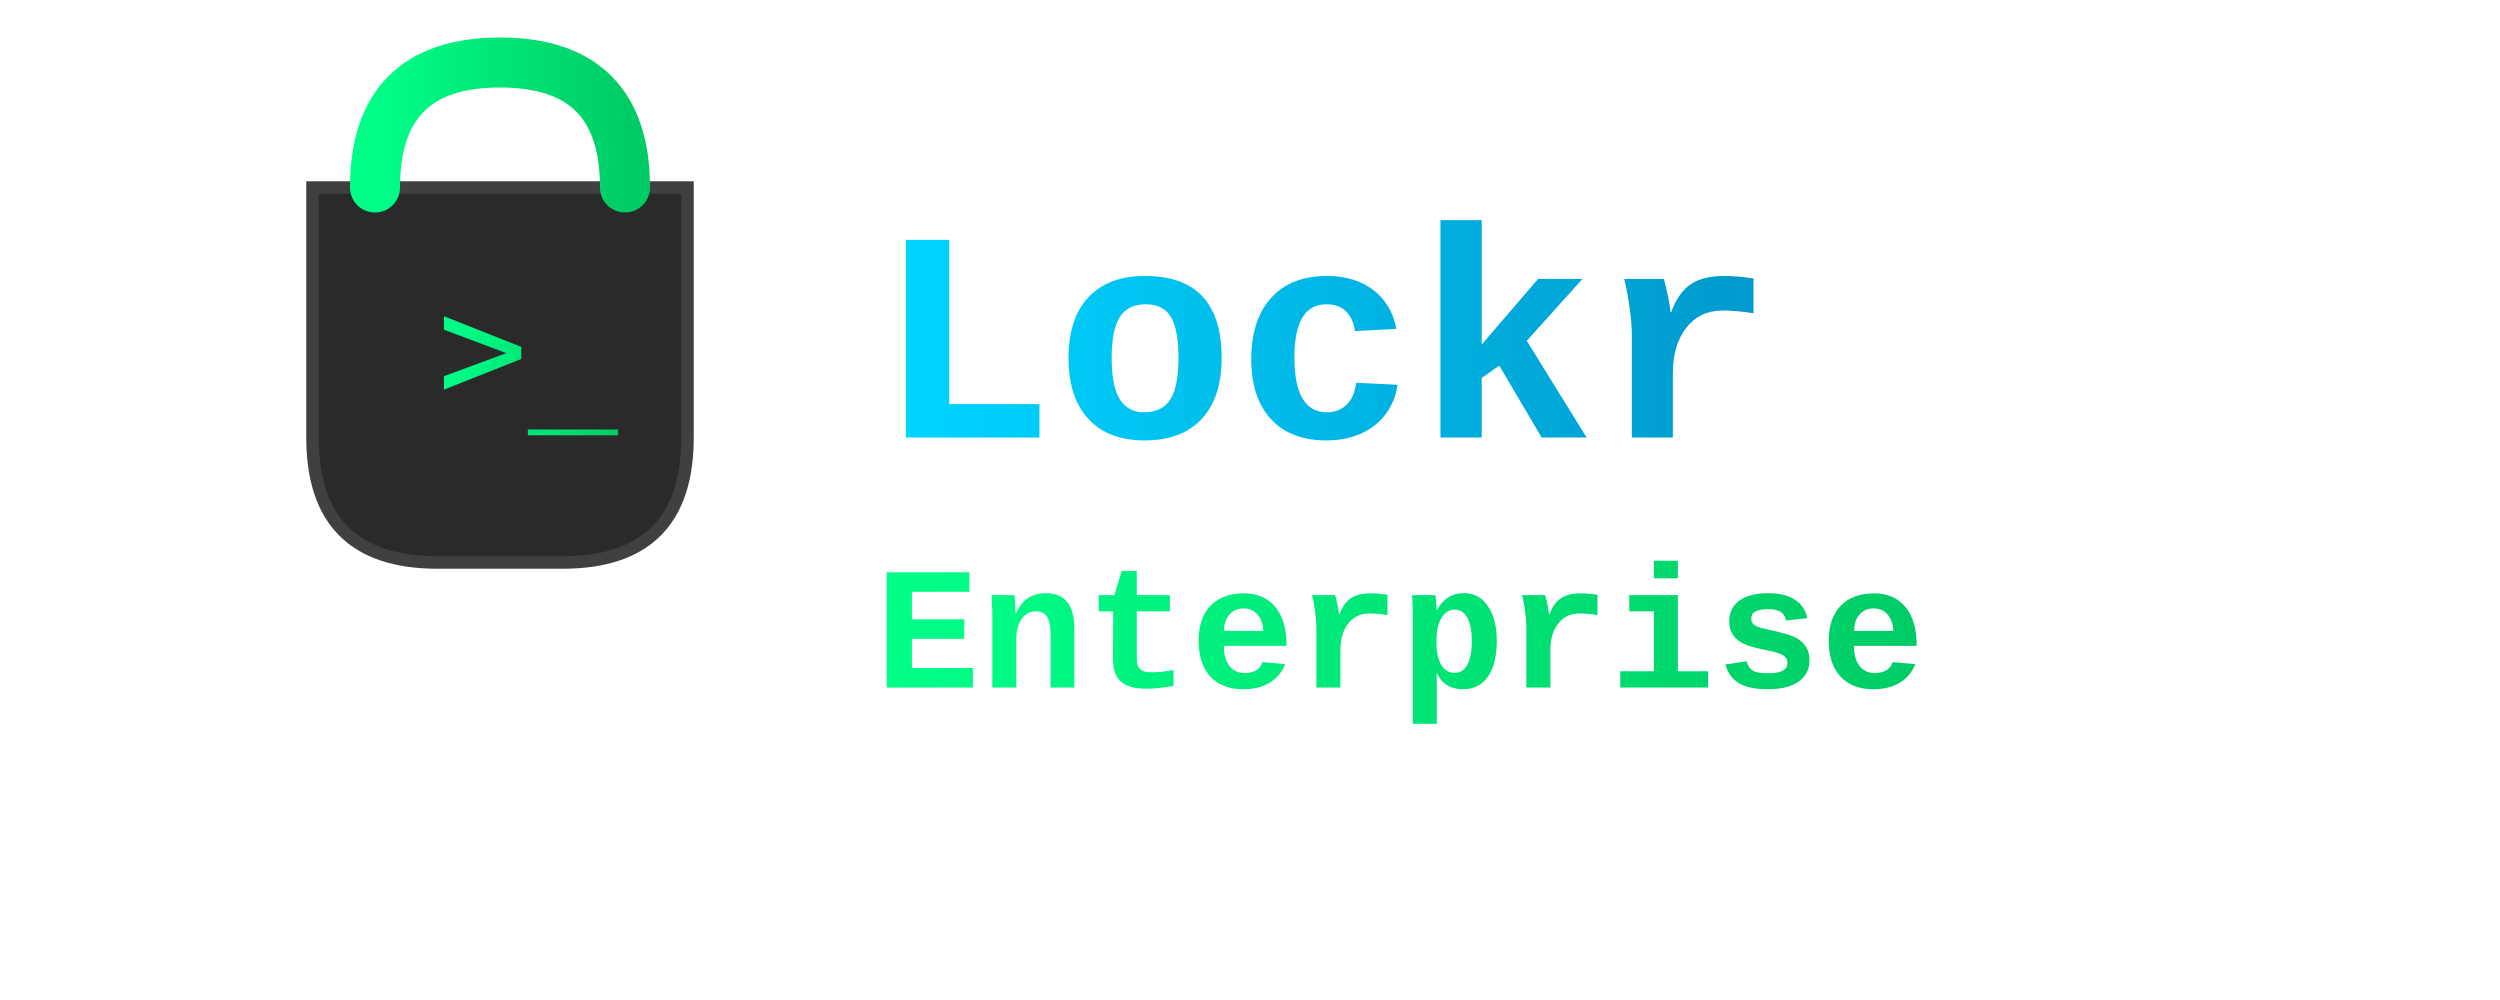
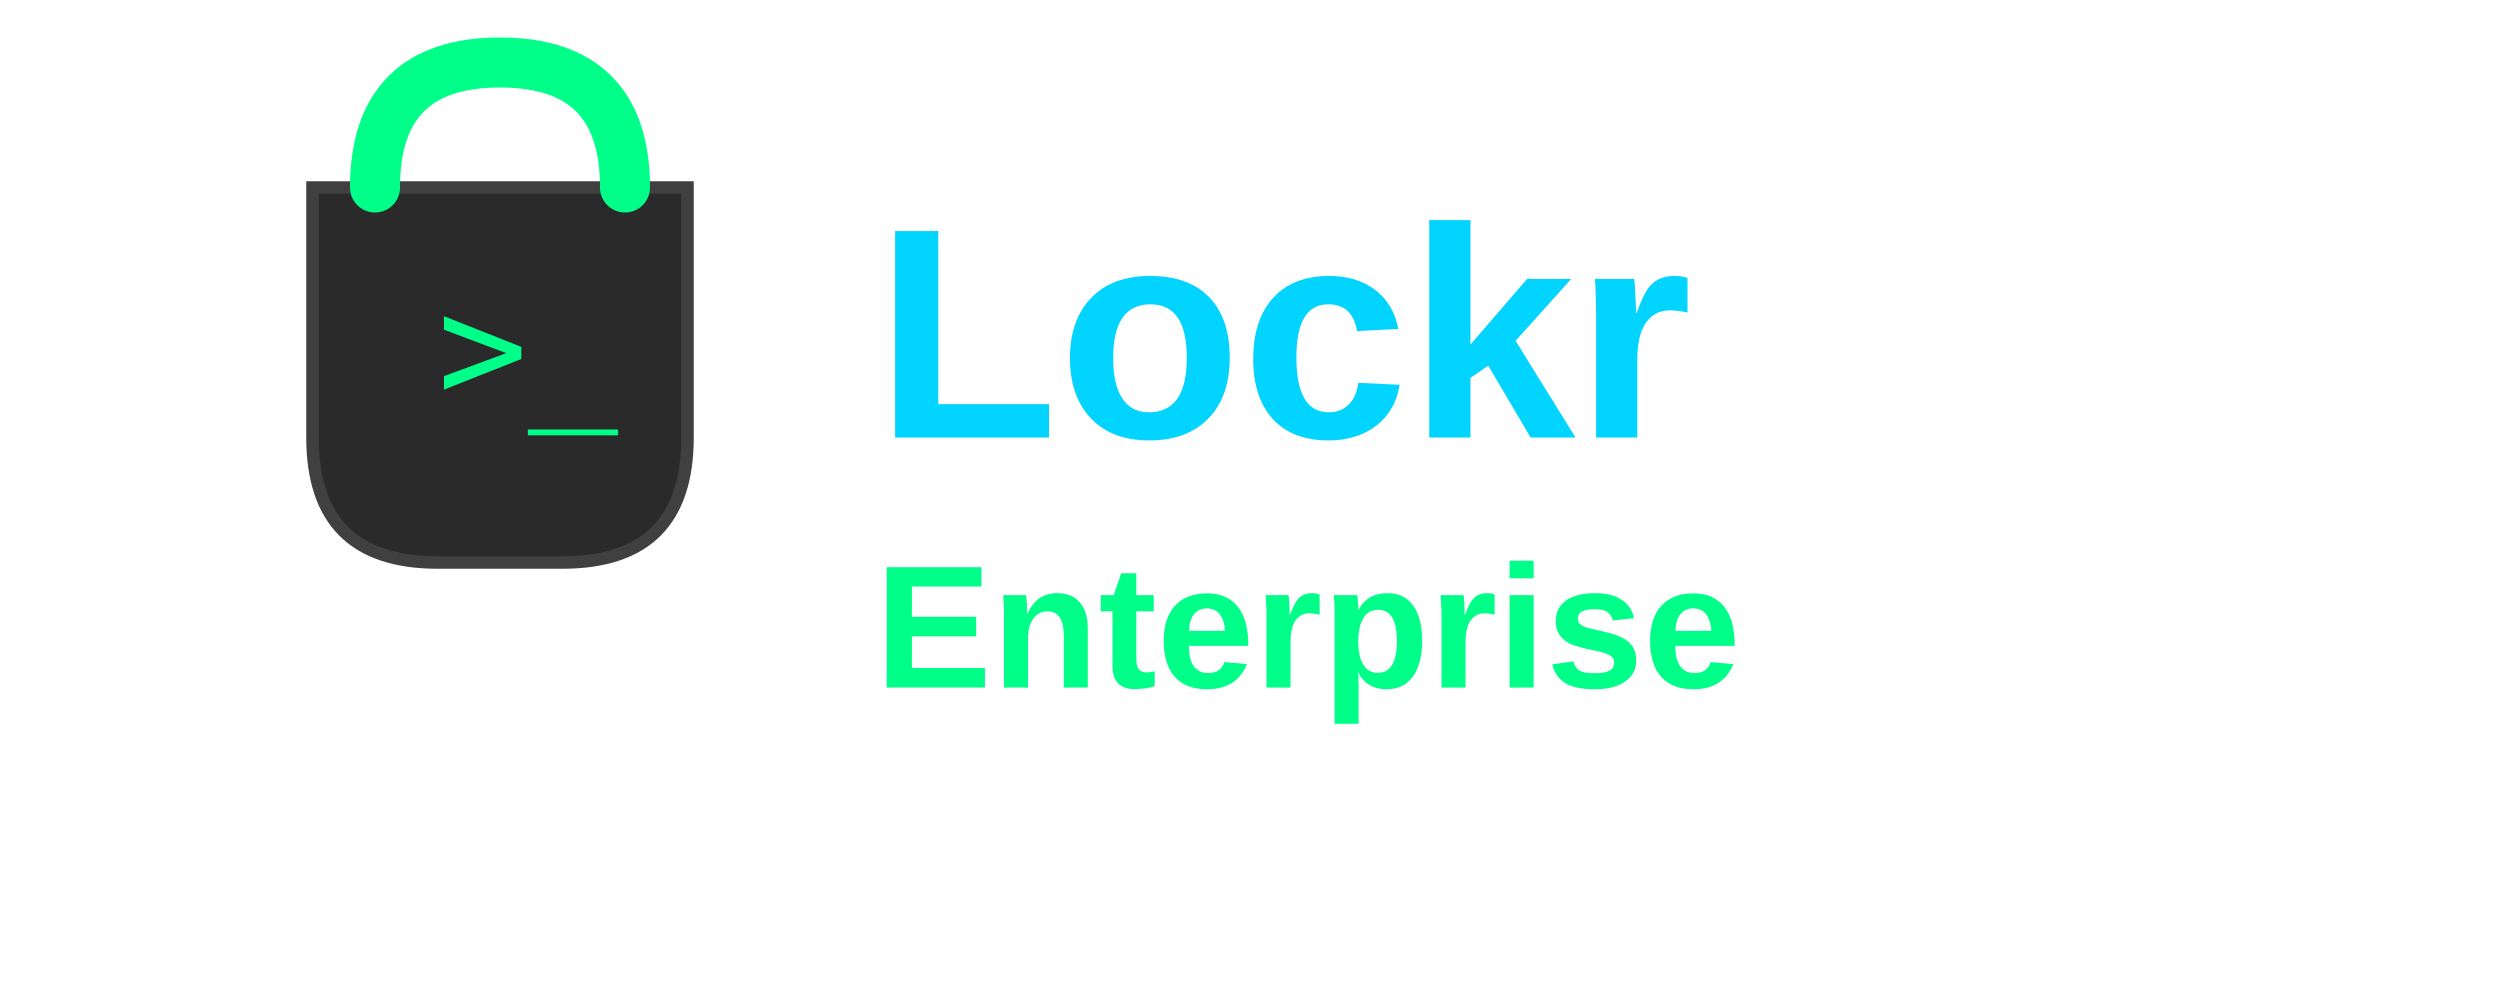
<svg xmlns="http://www.w3.org/2000/svg" width="200" height="80" viewBox="0 0 200 80">
-   <defs>
-     <linearGradient id="lockrGradient" x1="0%" y1="0%" x2="100%" y2="0%">
-       <stop offset="0%" style="stop-color:#00d4ff;stop-opacity:1" />
-       <stop offset="100%" style="stop-color:#0099cc;stop-opacity:1" />
-     </linearGradient>
-     <linearGradient id="enterpriseGradient" x1="0%" y1="0%" x2="100%" y2="0%">
-       <stop offset="0%" style="stop-color:#00ff88;stop-opacity:1" />
-       <stop offset="100%" style="stop-color:#00cc66;stop-opacity:1" />
-     </linearGradient>
-     <linearGradient id="padlockGradient" x1="0%" y1="0%" x2="100%" y2="0%">
-       <stop offset="0%" style="stop-color:#00ff88;stop-opacity:1" />
-       <stop offset="100%" style="stop-color:#00cc66;stop-opacity:1" />
-     </linearGradient>
-   </defs>
  <path d="M25 15 L25 35 Q25 45 35 45 L45 45 Q55 45 55 35 L55 15 Z" fill="#2a2a2a" stroke="#404040" stroke-width="1" />
-   <path d="M30 15 Q30 5 40 5 Q50 5 50 15" fill="none" stroke="url(#padlockGradient)" stroke-width="4" stroke-linecap="round" />
-   <text x="35" y="32" font-family="monospace" font-size="12" fill="url(#padlockGradient)">
+   <path d="M30 15 Q30 5 40 5 Q50 5 50 15" fill="none" stroke="#00ff88" stroke-width="4" stroke-linecap="round" />
+   <text x="35" y="32" font-family="monospace" font-size="12" fill="#00ff88">
    &gt;_
  </text>
-   <text x="70" y="35" font-family="'Courier New', monospace" font-size="24" font-weight="bold" fill="url(#lockrGradient)" style="text-shadow: 0 0 10px rgba(0, 212, 255, 0.3);">
+   <text x="70" y="35" font-family="Arial, sans-serif" font-size="24" font-weight="bold" fill="#00d4ff">
    Lockr
  </text>
-   <text x="70" y="55" font-family="'Courier New', monospace" font-size="14" font-weight="bold" fill="url(#enterpriseGradient)" style="text-shadow: 0 0 8px rgba(0, 255, 136, 0.3);">
+   <text x="70" y="55" font-family="Arial, sans-serif" font-size="14" font-weight="bold" fill="#00ff88">
    Enterprise
  </text>
</svg>
